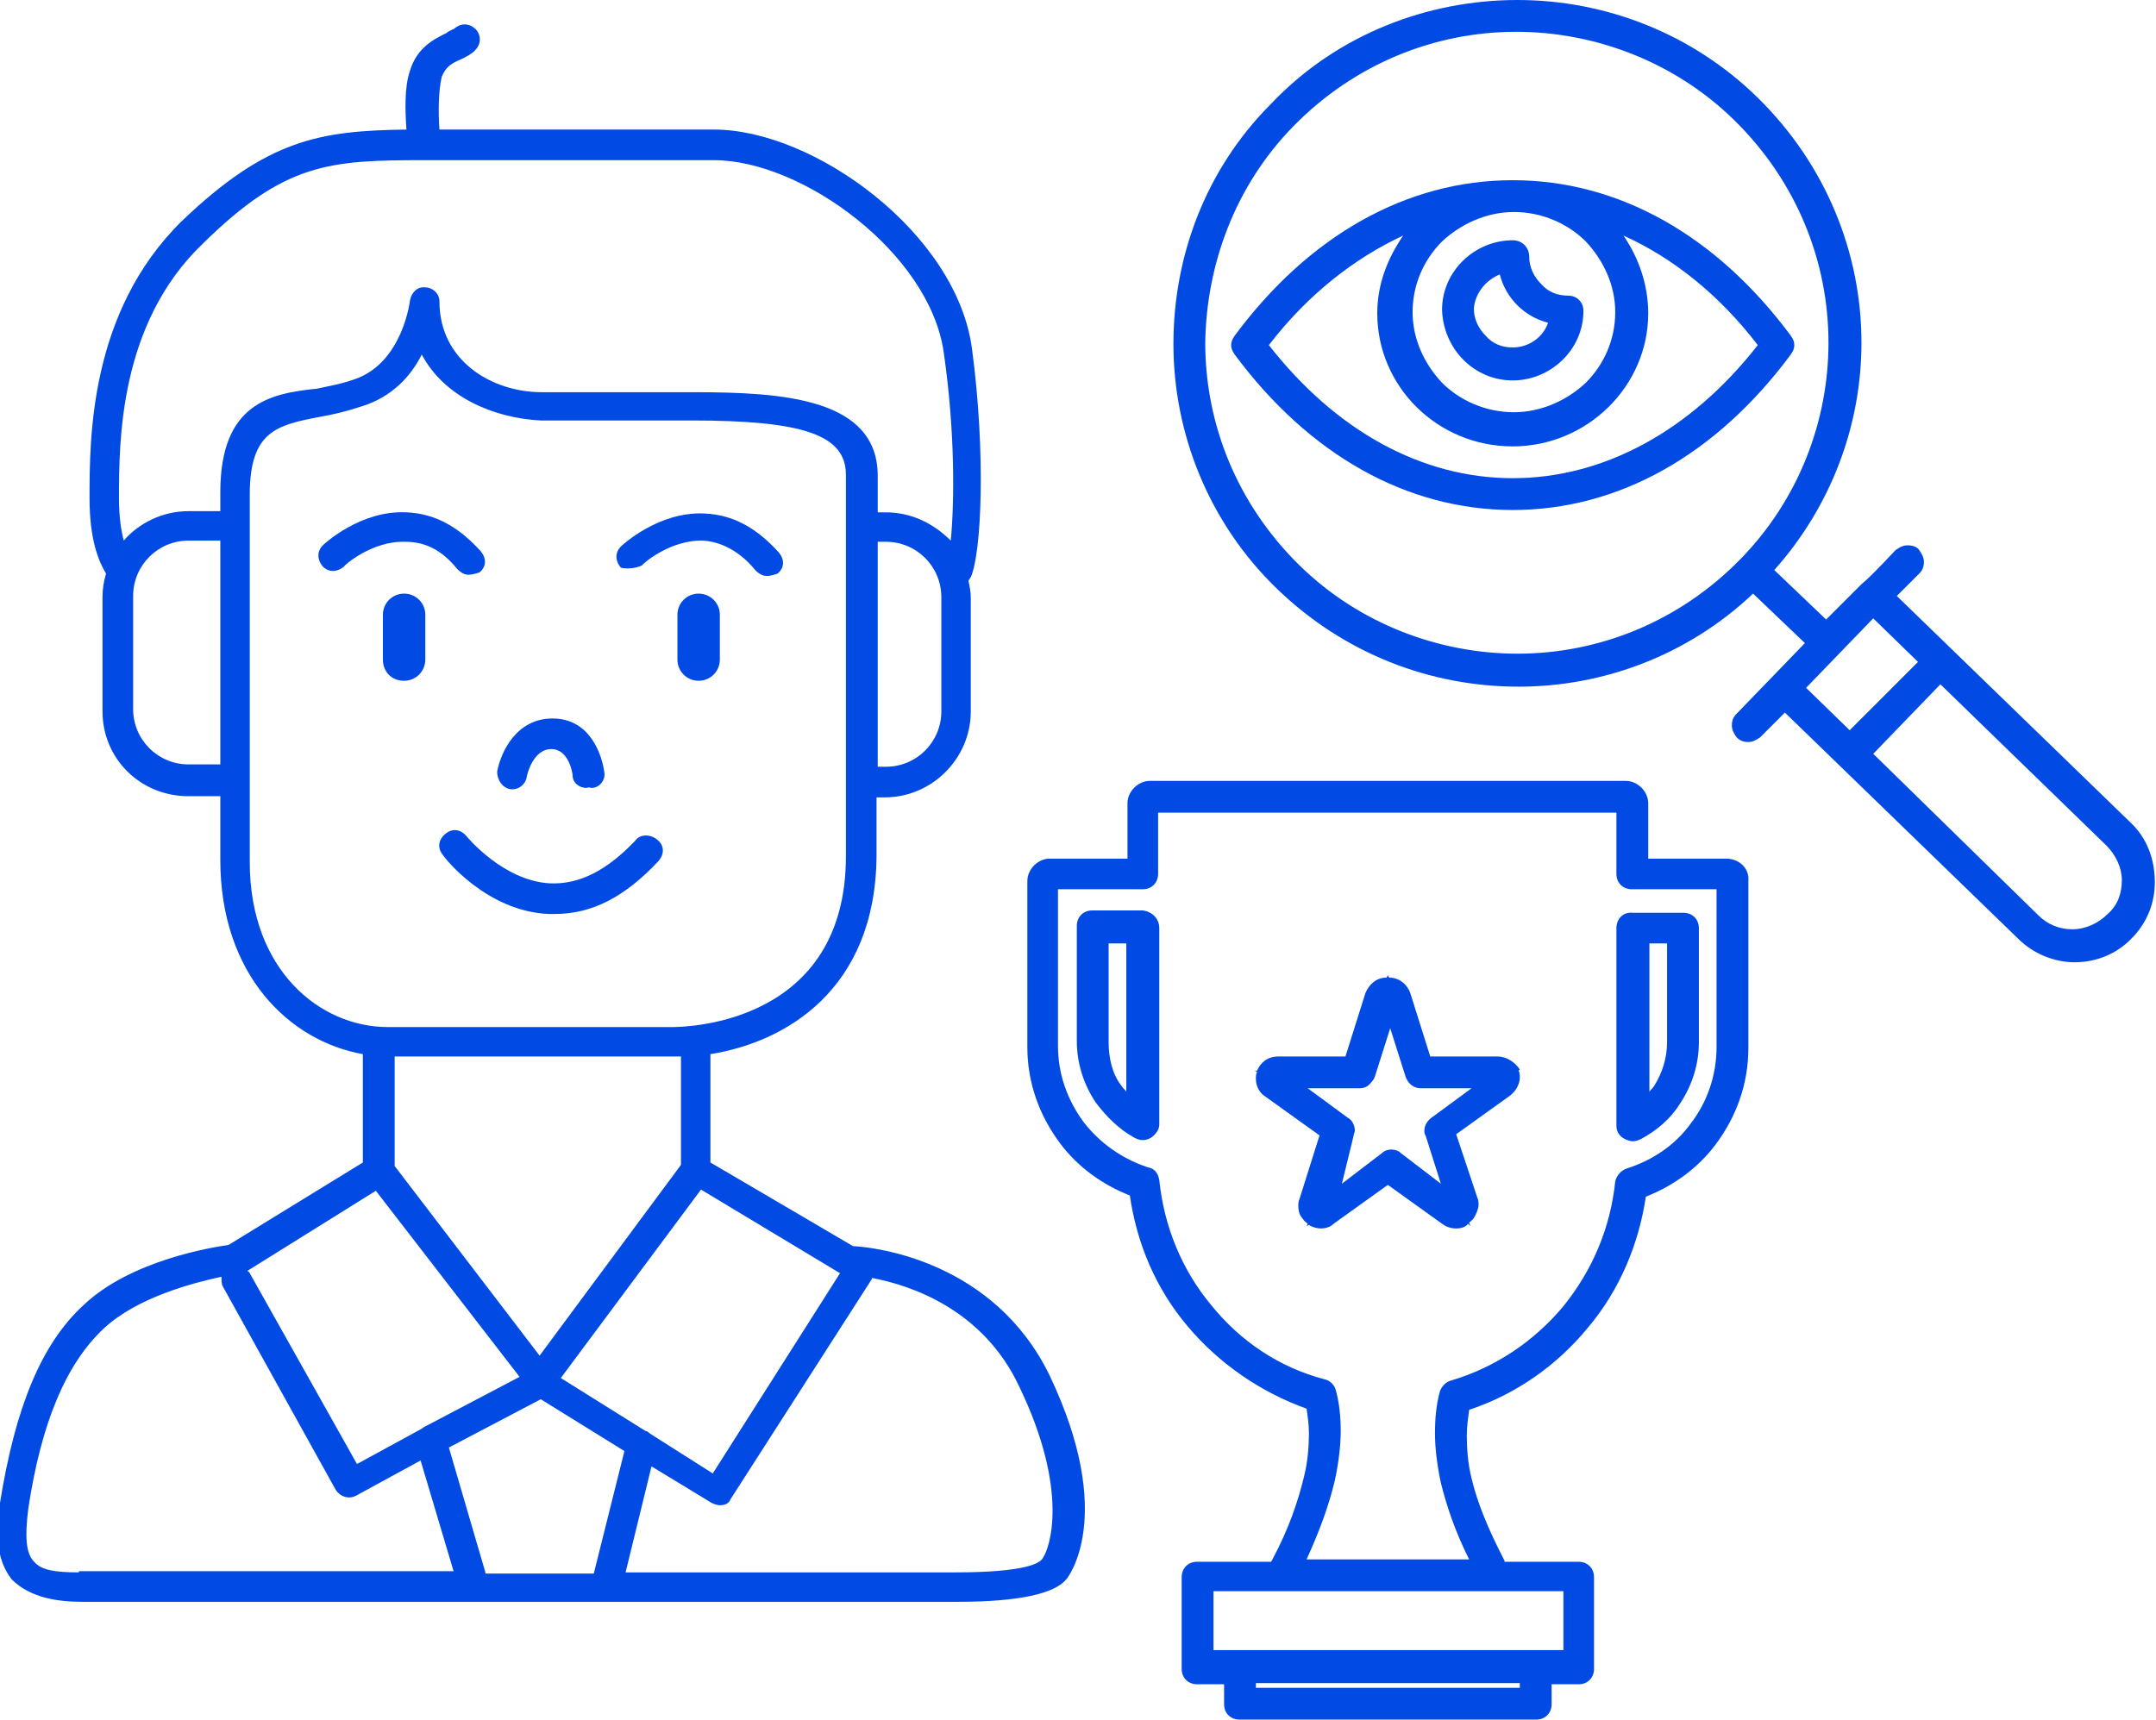
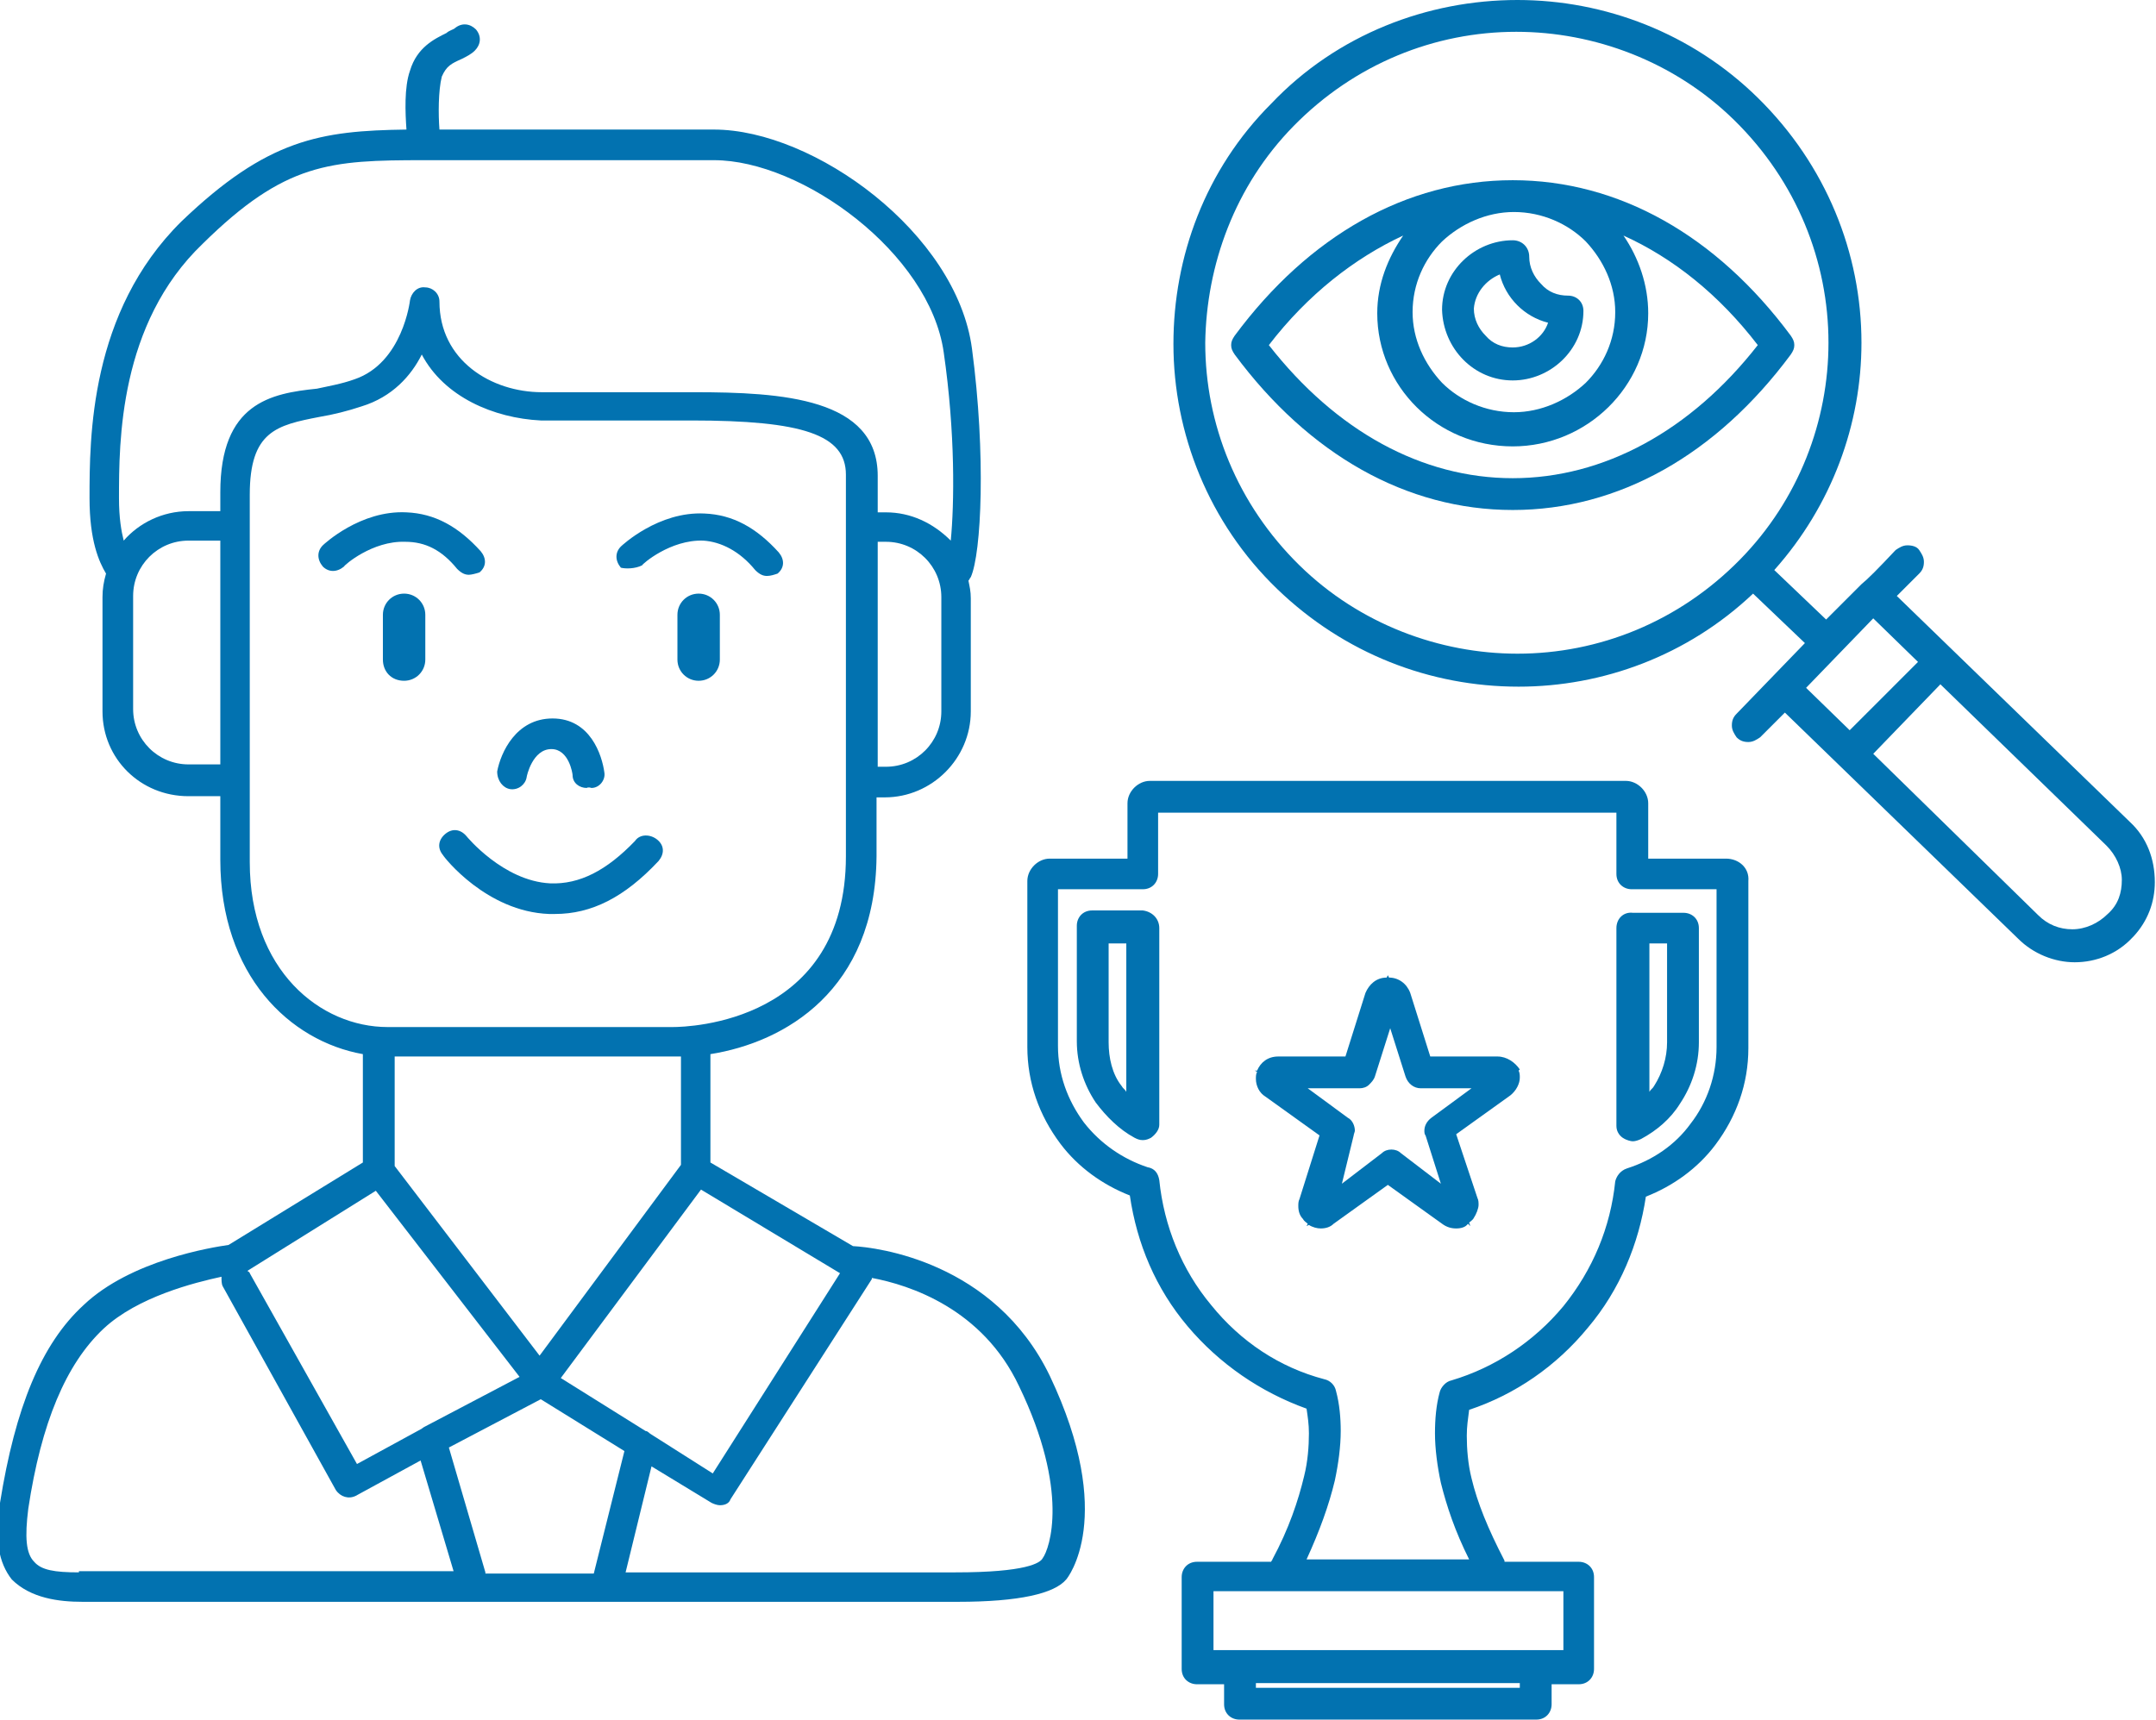
<svg xmlns="http://www.w3.org/2000/svg" width="183" height="146" viewBox="0 0 183 146" fill="none">
-   <path d="M72.4 105.8L60.3 98.7V89.5C66.6 88.5 74.3 84.1 74.4 72.7V67.7H75.1C79.1 67.7 82.4 64.4 82.4 60.4V50.8C82.4 50.2 82.3 49.8 82.2 49.3C82.3 49.2 82.3 49.1 82.4 49C83.3 47 83.7 38.6 82.5 29.6C81.2 19.8 69.1 11 60.6 11H37.3C37.2 9.7 37.2 7.7 37.5 6.5C37.9 5.6 38.3 5.4 39.2 5C39.6 4.8 40 4.6 40.3 4.3C40.8 3.8 40.9 3.1 40.4 2.5C39.9 2 39.2 1.9 38.6 2.4C38.5 2.5 38.1 2.6 37.9 2.8C36.9 3.3 35.4 4 34.8 6C34.3 7.4 34.4 9.6 34.5 11C27.2 11.1 22.7 11.8 15.4 18.8C7.6 26.5 7.6 37.2 7.6 42.3C7.6 45.9 8.4 47.7 9 48.7C8.8 49.4 8.7 50 8.7 50.7V60.4C8.7 64.4 11.9 67.6 16 67.6H18.7V73C18.7 82.8 24.6 88.4 30.8 89.5V98.7L19.4 105.7C18 105.9 11.1 107 7.1 110.8C3.5 114.1 1.3 119.5 -5.89341e-05 127.6C-0.5 130.7 -0.1 132.7 1 134.1C2.6 135.7 5 136 7 136H81.3C86.5 136 89.5 135.3 90.5 134.1C90.6 134 94.8 128.8 89.1 116.8C84.4 107.1 74.4 105.9 72.4 105.8ZM71.3 108.1L60.5 125.1L55.3 121.8C55.1 121.7 55 121.5 54.8 121.5L47.6 117L59.5 101L71.3 108.1ZM45.8 115.1L33.5 99V89.7H57.8V98.9L45.8 115.1ZM79.9 60.4C79.9 63 77.8 65.1 75.2 65.1H74.5V46H75.2C77.8 46 79.9 48.1 79.9 50.7V60.4ZM18.7 64.9H16C13.4 64.9 11.3 62.8 11.3 60.2V50.6C11.3 48 13.4 45.9 16 45.9H18.7V64.9ZM18.7 41.8V43.4H16C13.8 43.4 11.8 44.4 10.5 45.9C10.3 45.1 10.1 44 10.1 42.3C10.1 37.5 10.1 27.5 17.2 20.7C24.2 13.8 28 13.6 36 13.6H60.6C68.1 13.6 78.9 21.5 80.1 29.9C81.1 36.8 81 42.8 80.7 45.9C79.2 44.4 77.3 43.5 75.2 43.5H74.5V40.4C74.5 33.8 66.4 33.3 58.9 33.3H46C41.7 33.3 37.3 30.6 37.3 25.6C37.3 24.9 36.7 24.4 36.1 24.4C35.4 24.3 34.9 24.9 34.8 25.5C34.8 25.5 34.2 30.8 30.1 32.2C29 32.6 27.8 32.8 26.9 33C23 33.4 18.7 34.2 18.7 41.8ZM21.2 73.2V42C21.2 36.6 23.5 36.1 27.1 35.4C28.3 35.2 29.5 34.9 30.7 34.5C33.3 33.7 34.9 31.9 35.8 30.1C37.7 33.7 41.9 35.5 45.9 35.7H58.7C68.1 35.7 71.8 36.9 71.8 40.3V72.7C71.8 86.8 58.5 87.2 57.1 87.2H32.9C27.2 87.2 21.2 82.4 21.2 73.2ZM31.9 101.1L44.1 116.9L36.3 121C36.1 121.1 35.9 121.2 35.8 121.3L30.3 124.3L21.2 108.1C21.2 108 21.1 108 21 107.9L31.9 101.1ZM6.7 133.5C4.6 133.5 3.5 133.3 2.9 132.6C2.2 131.9 2.1 130.5 2.4 128.1C3.5 120.8 5.6 115.8 8.8 112.8C11.7 110.1 16.5 108.9 18.8 108.4C18.8 108.7 18.8 109 18.9 109.2L28.5 126.5C28.9 127.1 29.6 127.3 30.2 127L35.7 124L38.5 133.4H6.7V133.5ZM50.4 133.6H41.2V133.5L38.1 122.9L45.9 118.8L53 123.2L50.4 133.6ZM88.5 132.3C88.3 132.7 87.1 133.5 81.1 133.5H53.1L55.3 124.5L60.4 127.6C60.6 127.7 60.9 127.8 61.1 127.8C61.6 127.8 61.9 127.6 62 127.3L74 108.6V108.5C77.2 109.1 83.4 111.1 86.5 117.7C90.8 126.6 89.1 131.5 88.5 132.3Z" fill="#014BE4" />
-   <path d="M38.8 48.3C39.2 48.7 39.5 48.8 39.8 48.8C40 48.8 40.4 48.7 40.7 48.6C41.3 48.1 41.3 47.4 40.8 46.8C38.9 44.7 36.9 43.6 34.5 43.5C30.6 43.3 27.5 46.2 27.4 46.3C26.9 46.8 26.9 47.5 27.4 48.1C27.9 48.6 28.6 48.6 29.2 48.1C29.2 48 31.6 45.9 34.4 46C36.1 46 37.5 46.7 38.8 48.3Z" fill="#014BE4" />
-   <path d="M54.5 48C54.5 47.9 56.9 45.8 59.7 45.9C61.2 46 62.8 46.8 64.1 48.4C64.5 48.8 64.8 48.9 65.1 48.9C65.4 48.9 65.7 48.8 66 48.7C66.6 48.2 66.6 47.5 66.1 46.9C64.2 44.8 62.2 43.7 59.8 43.6C55.9 43.4 52.8 46.3 52.7 46.4C52.2 46.9 52.2 47.6 52.7 48.2C53.1 48.3 53.9 48.3 54.5 48Z" fill="#014BE4" />
-   <path d="M34.3 57.8C35.3 57.8 36.1 57 36.1 56V52.2C36.1 51.2 35.3 50.4 34.3 50.4C33.3 50.4 32.5 51.2 32.5 52.2V56C32.5 57 33.2 57.8 34.3 57.8Z" fill="#014BE4" />
-   <path d="M59.3 50.4C58.3 50.4 57.5 51.2 57.5 52.2V56C57.5 57 58.3 57.8 59.3 57.8C60.3 57.8 61.1 57 61.1 56V52.2C61.1 51.2 60.3 50.4 59.3 50.4Z" fill="#014BE4" />
-   <path d="M53.9 71.4C51.5 73.9 49.2 75.1 46.7 75C42.7 74.8 39.6 71 39.6 71C39.1 70.4 38.4 70.3 37.8 70.8C37.2 71.3 37.1 72 37.6 72.6C37.7 72.8 41.3 77.4 46.6 77.6C46.7 77.6 47 77.6 47.1 77.6C50.2 77.6 53 76.2 55.9 73.1C56.4 72.5 56.4 71.8 55.8 71.3C55.2 70.8 54.3 70.8 53.9 71.4Z" fill="#014BE4" />
-   <path d="M43.3 67C44 67.1 44.6 66.6 44.7 66C44.7 65.9 45.2 63.6 46.8 63.6C48.3 63.6 48.6 65.7 48.6 65.8C48.6 66.5 49.2 66.9 49.8 66.9C49.8 66.9 49.9 66.8 50.2 66.9C50.9 66.9 51.4 66.2 51.3 65.6C51.1 64.1 50.1 61 46.9 61C43.8 61 42.5 63.9 42.2 65.5C42.2 66.3 42.7 66.9 43.3 67Z" fill="#014BE4" />
-   <path d="M137.2 78.8V95.6C137.2 96.1 137.5 96.5 137.9 96.7C138.1 96.8 138.4 96.9 138.6 96.9C138.8 96.9 139.1 96.8 139.3 96.7C140.6 96 141.8 95 142.6 93.7C143.6 92.2 144.2 90.4 144.2 88.5V78.8C144.2 78 143.6 77.5 142.9 77.5H138.6C137.8 77.4 137.2 78 137.2 78.8ZM140 80.1H141.5V88.5C141.5 89.8 141.1 91.1 140.4 92.2C140.3 92.4 140.1 92.5 140 92.7V80.1Z" fill="#014BE4" />
-   <path d="M97 77.3H92.7C91.9 77.3 91.4 77.9 91.4 78.6V88.4C91.4 90.3 92 92.1 93 93.6C93.9 94.8 95 95.9 96.3 96.6C96.5 96.7 96.7 96.8 97 96.8C97.3 96.8 97.5 96.7 97.7 96.6C98.1 96.3 98.4 95.9 98.4 95.5V78.8C98.4 78 97.8 77.4 97 77.3ZM95.6 92.7C95.5 92.5 95.3 92.4 95.2 92.2C94.4 91.2 94.1 89.8 94.1 88.5V80.1H95.6V92.7Z" fill="#014BE4" />
-   <path d="M146.5 72.9H139.9V68.2C139.9 67.2 139 66.3 138 66.3H97.6C96.6 66.3 95.7 67.2 95.7 68.2V72.9H89.1C88.1 72.9 87.2 73.8 87.2 74.8V88.9C87.2 91.9 88.2 94.7 90 97.1C91.5 99.1 93.6 100.6 95.9 101.5C96.5 105.6 98.1 109.4 100.8 112.6C103.5 115.8 107 118.2 110.9 119.6C111 120.3 111.1 120.9 111.1 121.7C111.1 122.8 111 124.1 110.7 125.3C110.2 127.4 109.4 129.8 108 132.4C108 132.5 107.9 132.5 107.9 132.6H101.6C100.8 132.6 100.3 133.2 100.3 133.9V141.7C100.3 142.5 100.9 143 101.6 143H103.9V144.7C103.9 145.5 104.5 146 105.2 146H130.4C131.2 146 131.7 145.4 131.7 144.7V143H134C134.8 143 135.3 142.4 135.3 141.7V133.9C135.3 133.1 134.7 132.6 134 132.6H127.7V132.5C126.3 129.8 125.4 127.6 124.9 125.5C124.6 124.3 124.5 123 124.5 121.9C124.5 121.1 124.6 120.5 124.7 119.7C128.6 118.4 132.1 116 134.8 112.7C137.5 109.5 139.1 105.6 139.7 101.6C142 100.7 144.1 99.2 145.6 97.2C147.4 94.8 148.4 92 148.4 89V74.8C148.5 73.7 147.6 72.9 146.5 72.9ZM129 143.3H106.6V142.9H129V143.3ZM132.7 135.1V140.1H103V135.1H132.7ZM145.7 88.9C145.7 91.3 144.9 93.6 143.5 95.4C142.2 97.2 140.3 98.5 138.1 99.2C137.5 99.4 137.2 99.9 137.1 100.3C136.7 104.2 135.2 107.8 132.7 110.9C130.2 113.9 126.9 116.1 123.2 117.2C122.7 117.3 122.3 117.8 122.2 118.2C121.9 119.3 121.8 120.5 121.8 121.7C121.8 123 122 124.5 122.3 125.9C122.8 127.9 123.5 130 124.7 132.4H110.9C112 130 112.8 127.8 113.3 125.7C113.6 124.3 113.8 122.8 113.8 121.5C113.8 120.4 113.7 119.2 113.4 118.1C113.3 117.6 112.9 117.2 112.4 117.1C108.6 116.1 105.3 113.9 102.8 110.8C100.3 107.8 98.8 104.1 98.4 100.2C98.3 99.6 98 99.2 97.4 99.1C95.3 98.4 93.4 97.1 92 95.3C90.6 93.4 89.8 91.2 89.8 88.8V75.5H97C97.8 75.5 98.3 74.9 98.3 74.2V69H137.2V74.2C137.2 75 137.8 75.5 138.5 75.5H145.7V88.9Z" fill="#014BE4" />
-   <path d="M127.1 89.7H121.4L119.7 84.3C119.4 83.5 118.7 83 117.9 83L117.8 82.8L117.7 83C116.8 83 116.2 83.6 115.9 84.3L114.2 89.7H108.5C107.6 89.7 107 90.2 106.7 90.9H106.5L106.7 91C106.6 91.2 106.6 91.4 106.6 91.6C106.6 92.2 106.9 92.8 107.4 93.1L112 96.4L110.3 101.8C110.2 102 110.2 102.2 110.2 102.4C110.2 102.8 110.3 103.2 110.6 103.5C110.7 103.7 110.9 103.8 111 103.9L110.9 104.1L111.1 104C111.4 104.2 111.8 104.3 112.1 104.3C112.5 104.3 112.9 104.2 113.2 103.9L117.8 100.6L122.4 103.9C122.8 104.2 123.2 104.3 123.6 104.3C124 104.3 124.4 104.2 124.6 103.9L124.8 104.1L124.7 103.8C124.8 103.7 125 103.6 125.1 103.4C125.3 103.1 125.5 102.6 125.5 102.3C125.5 102.1 125.5 101.9 125.4 101.7L123.6 96.3L128.2 93C128.7 92.6 129 92 129 91.5C129 91.3 129 91.1 128.9 90.9L129 90.8C128.6 90.2 127.9 89.7 127.1 89.7ZM121.5 94.9C121.1 95.2 120.9 95.6 120.9 96C120.9 96.1 120.9 96.3 121 96.4L122.3 100.5L118.9 97.9C118.7 97.7 118.4 97.6 118.1 97.6C117.8 97.6 117.5 97.7 117.3 97.9L113.9 100.5L114.9 96.4C114.9 96.3 115 96.1 115 96C115 95.6 114.8 95.1 114.4 94.9L111 92.4H115.4C115.7 92.4 116 92.3 116.2 92.1C116.4 91.9 116.6 91.7 116.7 91.4L118 87.3L119.3 91.4C119.5 92 120 92.4 120.6 92.4H124.9L121.5 94.9Z" fill="#014BE4" />
-   <path d="M128.9 91C128.9 90.9 128.9 90.9 128.9 91V91Z" fill="#014BE4" />
-   <path d="M180.8 69.8L161 50.6L162.9 48.7C163.2 48.4 163.3 48.1 163.3 47.7C163.3 47.3 163.1 47 162.9 46.7C162.7 46.4 162.3 46.3 161.9 46.3C161.5 46.3 161.2 46.5 160.9 46.7C159.4 48.3 158.5 49.2 158 49.6C158 49.6 157.4 50.2 155 52.6L150.6 48.4C155.5 42.9 158 36 158 29.1C158 21.5 155 14 149.2 8.3C143.6 2.8 136.2 0 128.8 0C121.2 0 113.5 2.9 107.9 8.8C102.3 14.4 99.6 21.8 99.6 29.2C99.6 36.8 102.6 44.4 108.4 50C114.1 55.5 121.4 58.3 128.9 58.3C136 58.3 143.2 55.7 148.8 50.4L153.2 54.6L147.4 60.6C147.1 60.9 147 61.2 147 61.6C147 62 147.2 62.3 147.4 62.6C147.7 62.9 148 63 148.4 63C148.8 63 149.1 62.8 149.4 62.6L151.5 60.5L171.3 79.7C172.6 81 174.4 81.7 176.1 81.7C177.9 81.7 179.7 81 181 79.6L181.1 79.5C182.3 78.2 182.9 76.6 182.9 74.9C182.9 72.9 182.2 71.1 180.8 69.8ZM147.7 47.5C142.5 52.8 135.7 55.5 128.8 55.5C122.2 55.5 115.4 53 110.3 48C105 42.8 102.3 36 102.3 29.1C102.4 22.5 104.8 15.8 109.8 10.7C115 5.4 121.8 2.7 128.7 2.7C135.3 2.7 142.1 5.2 147.2 10.2C152.5 15.4 155.2 22.2 155.2 29.1C155.2 35.7 152.7 42.4 147.7 47.5ZM153.3 58.4L159 52.5L162.8 56.2L157 62L153.3 58.4ZM178.9 77.6C178.1 78.4 177 78.9 175.9 78.9C174.8 78.9 173.8 78.5 173 77.7L159 64L164.7 58.1L178.8 71.8C179.6 72.6 180.1 73.7 180.1 74.7C180.1 75.8 179.8 76.8 178.9 77.6Z" fill="#014BE4" />
-   <path d="M128.4 32.3C131.6 32.3 134.4 29.7 134.4 26.4C134.4 25.6 133.8 25.1 133.1 25.1C132.2 25.1 131.4 24.8 130.8 24.1C130.2 23.5 129.8 22.7 129.8 21.8C129.8 21 129.2 20.4 128.4 20.4C125.2 20.4 122.4 23 122.4 26.3C122.5 29.6 125.1 32.3 128.4 32.3ZM127.3 23.3C127.8 25.3 129.4 26.9 131.4 27.4C131 28.6 129.8 29.5 128.4 29.5C127.5 29.5 126.7 29.2 126.1 28.5C125.5 27.9 125.1 27.1 125.1 26.2C125.2 24.9 126.1 23.8 127.3 23.3Z" fill="#014BE4" />
-   <path d="M152 28.5C145.7 20 137.4 15.3 128.4 15.3C119.4 15.3 111.1 20 104.8 28.5C104.6 28.8 104.5 29 104.5 29.3C104.5 29.6 104.6 29.8 104.8 30.1C111.1 38.6 119.4 43.3 128.4 43.3C137.4 43.3 145.7 38.6 152 30.1C152.2 29.8 152.3 29.6 152.3 29.3C152.3 29 152.2 28.8 152 28.5ZM122.4 20.5C124 19 126.2 18 128.5 18C130.9 18 133.1 19 134.6 20.5C136.1 22.1 137.1 24.2 137.1 26.5C137.1 28.9 136.1 31 134.6 32.5C133 34 130.8 35 128.5 35C126.1 35 123.9 34 122.4 32.5C120.9 30.9 119.9 28.8 119.9 26.5C119.9 24.1 120.9 22 122.4 20.5ZM128.4 40.6C120.7 40.6 113.4 36.6 107.7 29.3C111 25 115 21.9 119.1 20C117.8 21.9 116.9 24.1 116.9 26.6C116.9 32.8 122 37.9 128.4 37.9C134.7 37.9 139.9 32.8 139.9 26.6C139.9 24.2 139.1 21.9 137.8 20C142 21.9 145.9 25 149.2 29.3C143.5 36.6 136.1 40.6 128.4 40.6Z" fill="#014BE4" />
+   <path d="M72.4 105.8L60.3 98.7V89.5C66.6 88.5 74.3 84.1 74.4 72.7V67.7H75.1C79.1 67.7 82.4 64.4 82.4 60.4V50.8C82.4 50.2 82.3 49.8 82.2 49.3C82.3 49.2 82.3 49.1 82.4 49C83.3 47 83.7 38.6 82.5 29.6C81.2 19.8 69.1 11 60.6 11H37.3C37.2 9.7 37.2 7.7 37.5 6.5C37.9 5.6 38.3 5.4 39.2 5C39.6 4.8 40 4.6 40.3 4.3C40.8 3.8 40.9 3.1 40.4 2.5C39.9 2 39.2 1.9 38.6 2.4C38.5 2.5 38.1 2.6 37.9 2.8C36.9 3.3 35.4 4 34.8 6C34.3 7.4 34.4 9.6 34.5 11C27.2 11.1 22.7 11.8 15.4 18.8C7.6 26.5 7.6 37.2 7.6 42.3C7.6 45.9 8.4 47.7 9 48.7C8.8 49.4 8.7 50 8.7 50.7V60.4C8.7 64.4 11.9 67.6 16 67.6H18.7V73C18.7 82.8 24.6 88.4 30.8 89.5V98.7L19.4 105.7C18 105.9 11.1 107 7.1 110.8C3.5 114.1 1.3 119.5 -5.89341e-05 127.6C-0.5 130.7 -0.1 132.7 1 134.1C2.6 135.7 5 136 7 136H81.3C86.5 136 89.5 135.3 90.5 134.1C90.6 134 94.8 128.8 89.1 116.8C84.4 107.1 74.4 105.9 72.4 105.8ZM71.3 108.1L60.5 125.1L55.3 121.8C55.1 121.7 55 121.5 54.8 121.5L47.6 117L59.5 101L71.3 108.1ZM45.8 115.1L33.5 99V89.7H57.8V98.9L45.8 115.1ZM79.9 60.4C79.9 63 77.8 65.1 75.2 65.1H74.5V46H75.2C77.8 46 79.9 48.1 79.9 50.7V60.4ZM18.7 64.9H16C13.4 64.9 11.3 62.8 11.3 60.2V50.6C11.3 48 13.4 45.9 16 45.9H18.7V64.9ZM18.7 41.8V43.4H16C13.8 43.4 11.8 44.4 10.5 45.9C10.3 45.1 10.1 44 10.1 42.3C10.1 37.5 10.1 27.5 17.2 20.7C24.2 13.8 28 13.6 36 13.6H60.6C68.1 13.6 78.9 21.5 80.1 29.9C81.1 36.8 81 42.8 80.7 45.9C79.2 44.4 77.3 43.5 75.2 43.5H74.5V40.4C74.5 33.8 66.4 33.3 58.9 33.3H46C41.7 33.3 37.3 30.6 37.3 25.6C37.3 24.9 36.7 24.4 36.1 24.4C35.4 24.3 34.9 24.9 34.8 25.5C34.8 25.5 34.2 30.8 30.1 32.2C29 32.6 27.8 32.8 26.9 33C23 33.4 18.7 34.2 18.7 41.8ZM21.2 73.2V42C21.2 36.6 23.5 36.1 27.1 35.4C28.3 35.2 29.5 34.9 30.7 34.5C33.3 33.7 34.9 31.9 35.8 30.1C37.7 33.7 41.9 35.5 45.9 35.7H58.7C68.1 35.7 71.8 36.9 71.8 40.3V72.7C71.8 86.8 58.5 87.2 57.1 87.2H32.9C27.2 87.2 21.2 82.4 21.2 73.2ZM31.9 101.1L44.1 116.9L36.3 121C36.1 121.1 35.9 121.2 35.8 121.3L30.3 124.3L21.2 108.1C21.2 108 21.1 108 21 107.9L31.9 101.1ZM6.7 133.5C4.6 133.5 3.5 133.3 2.9 132.6C2.2 131.9 2.1 130.5 2.4 128.1C3.5 120.8 5.6 115.8 8.8 112.8C11.7 110.1 16.5 108.9 18.8 108.4C18.8 108.7 18.8 109 18.9 109.2L28.5 126.5C28.9 127.1 29.6 127.3 30.2 127L35.7 124L38.5 133.4H6.7V133.5ZM50.4 133.6H41.2V133.5L38.1 122.9L45.9 118.8L53 123.2L50.4 133.6ZM88.5 132.3C88.3 132.7 87.1 133.5 81.1 133.5H53.1L55.3 124.5L60.4 127.6C60.6 127.7 60.9 127.8 61.1 127.8C61.6 127.8 61.9 127.6 62 127.3L74 108.6V108.5C77.2 109.1 83.4 111.1 86.5 117.7C90.8 126.6 89.1 131.5 88.5 132.3Z" fill="#0272B0" />
+   <path d="M38.8 48.3C39.2 48.7 39.5 48.8 39.8 48.8C40 48.8 40.4 48.7 40.7 48.6C41.3 48.1 41.3 47.4 40.8 46.8C38.9 44.7 36.9 43.6 34.5 43.5C30.6 43.3 27.5 46.2 27.4 46.3C26.9 46.8 26.9 47.5 27.4 48.1C27.9 48.6 28.6 48.6 29.2 48.1C29.2 48 31.6 45.9 34.4 46C36.1 46 37.5 46.7 38.8 48.3Z" fill="#0272B0" />
+   <path d="M54.5 48C54.5 47.9 56.9 45.8 59.7 45.9C61.2 46 62.8 46.8 64.1 48.4C64.5 48.8 64.8 48.9 65.1 48.9C65.4 48.9 65.7 48.8 66 48.7C66.6 48.2 66.6 47.5 66.1 46.9C64.2 44.8 62.2 43.7 59.8 43.6C55.9 43.4 52.8 46.3 52.7 46.4C52.2 46.9 52.2 47.6 52.7 48.2C53.1 48.3 53.9 48.3 54.5 48Z" fill="#0272B0" />
+   <path d="M34.3 57.8C35.3 57.8 36.1 57 36.1 56V52.2C36.1 51.2 35.3 50.4 34.3 50.4C33.3 50.4 32.5 51.2 32.5 52.2V56C32.5 57 33.2 57.8 34.3 57.8Z" fill="#0272B0" />
+   <path d="M59.3 50.4C58.3 50.4 57.5 51.2 57.5 52.2V56C57.5 57 58.3 57.8 59.3 57.8C60.3 57.8 61.1 57 61.1 56V52.2C61.1 51.2 60.3 50.4 59.3 50.4Z" fill="#0272B0" />
+   <path d="M53.9 71.4C51.5 73.9 49.2 75.1 46.7 75C42.7 74.8 39.6 71 39.6 71C39.1 70.4 38.4 70.3 37.8 70.8C37.2 71.3 37.1 72 37.6 72.6C37.7 72.8 41.3 77.4 46.6 77.6C46.7 77.6 47 77.6 47.1 77.6C50.2 77.6 53 76.2 55.9 73.1C56.4 72.5 56.4 71.8 55.8 71.3C55.2 70.8 54.3 70.8 53.9 71.4Z" fill="#0272B0" />
+   <path d="M43.3 67C44 67.1 44.6 66.6 44.7 66C44.7 65.9 45.2 63.6 46.8 63.6C48.3 63.6 48.6 65.7 48.6 65.8C48.6 66.5 49.2 66.9 49.8 66.9C49.8 66.9 49.9 66.8 50.2 66.9C50.9 66.9 51.4 66.2 51.3 65.6C51.1 64.1 50.1 61 46.9 61C43.8 61 42.5 63.9 42.2 65.5C42.2 66.3 42.7 66.9 43.3 67Z" fill="#0272B0" />
+   <path d="M137.2 78.8V95.6C137.2 96.1 137.5 96.5 137.9 96.7C138.1 96.8 138.4 96.9 138.6 96.9C138.8 96.9 139.1 96.8 139.3 96.7C140.6 96 141.8 95 142.6 93.7C143.6 92.2 144.2 90.4 144.2 88.5V78.8C144.2 78 143.6 77.5 142.9 77.5H138.6C137.8 77.4 137.2 78 137.2 78.8ZM140 80.1H141.5V88.5C141.5 89.8 141.1 91.1 140.4 92.2C140.3 92.4 140.1 92.5 140 92.7V80.1Z" fill="#0272B0" />
+   <path d="M97 77.3H92.7C91.9 77.3 91.4 77.9 91.4 78.6V88.4C91.4 90.3 92 92.1 93 93.6C93.9 94.8 95 95.9 96.3 96.6C96.5 96.7 96.7 96.8 97 96.8C97.3 96.8 97.5 96.7 97.7 96.6C98.1 96.3 98.4 95.9 98.4 95.5V78.8C98.4 78 97.8 77.4 97 77.3ZM95.6 92.7C95.5 92.5 95.3 92.4 95.2 92.2C94.4 91.2 94.1 89.8 94.1 88.5V80.1H95.6V92.7Z" fill="#0272B0" />
+   <path d="M146.5 72.9H139.9V68.2C139.9 67.2 139 66.3 138 66.3H97.6C96.6 66.3 95.7 67.2 95.7 68.2V72.9H89.1C88.1 72.9 87.2 73.8 87.2 74.8V88.9C87.2 91.9 88.2 94.7 90 97.1C91.5 99.1 93.6 100.6 95.9 101.5C96.5 105.6 98.1 109.4 100.8 112.6C103.5 115.8 107 118.2 110.9 119.6C111 120.3 111.1 120.9 111.1 121.7C111.1 122.8 111 124.1 110.7 125.3C110.2 127.4 109.4 129.8 108 132.4C108 132.5 107.9 132.5 107.9 132.6H101.6C100.8 132.6 100.3 133.2 100.3 133.9V141.7C100.3 142.5 100.9 143 101.6 143H103.9V144.7C103.9 145.5 104.5 146 105.2 146H130.4C131.2 146 131.7 145.4 131.7 144.7V143H134C134.8 143 135.3 142.4 135.3 141.7V133.9C135.3 133.1 134.7 132.6 134 132.6H127.7V132.5C126.3 129.8 125.4 127.6 124.9 125.5C124.6 124.3 124.5 123 124.5 121.9C124.5 121.1 124.6 120.5 124.7 119.7C128.6 118.4 132.1 116 134.8 112.7C137.5 109.5 139.1 105.6 139.7 101.6C142 100.7 144.1 99.2 145.6 97.2C147.4 94.8 148.4 92 148.4 89V74.8C148.5 73.7 147.6 72.9 146.5 72.9ZM129 143.3H106.6V142.9H129V143.3ZM132.7 135.1V140.1H103V135.1H132.7ZM145.7 88.9C145.7 91.3 144.9 93.6 143.5 95.4C142.2 97.2 140.3 98.5 138.1 99.2C137.5 99.4 137.2 99.9 137.1 100.3C136.7 104.2 135.2 107.8 132.7 110.9C130.2 113.9 126.9 116.1 123.2 117.2C122.7 117.3 122.3 117.8 122.2 118.2C121.9 119.3 121.8 120.5 121.8 121.7C121.8 123 122 124.5 122.3 125.9C122.8 127.9 123.5 130 124.7 132.4H110.9C112 130 112.8 127.8 113.3 125.7C113.6 124.3 113.8 122.8 113.8 121.5C113.8 120.4 113.7 119.2 113.4 118.1C113.3 117.6 112.9 117.2 112.4 117.1C108.6 116.1 105.3 113.9 102.8 110.8C100.3 107.8 98.8 104.1 98.4 100.2C98.3 99.6 98 99.2 97.4 99.1C95.3 98.4 93.4 97.1 92 95.3C90.6 93.4 89.8 91.2 89.8 88.8V75.5H97C97.8 75.5 98.3 74.9 98.3 74.2V69H137.2V74.2C137.2 75 137.8 75.5 138.5 75.5H145.7V88.9Z" fill="#0272B0" />
+   <path d="M127.1 89.7H121.4L119.7 84.3C119.4 83.5 118.7 83 117.9 83L117.8 82.8L117.7 83C116.8 83 116.2 83.6 115.9 84.3L114.2 89.7H108.5C107.6 89.7 107 90.2 106.7 90.9H106.5L106.7 91C106.6 91.2 106.6 91.4 106.6 91.6C106.6 92.2 106.9 92.8 107.4 93.1L112 96.4L110.3 101.8C110.2 102 110.2 102.2 110.2 102.4C110.2 102.8 110.3 103.2 110.6 103.5C110.7 103.7 110.9 103.8 111 103.9L110.9 104.1L111.1 104C111.4 104.2 111.8 104.3 112.1 104.3C112.5 104.3 112.9 104.2 113.2 103.9L117.8 100.6L122.4 103.9C122.8 104.2 123.2 104.3 123.6 104.3C124 104.3 124.4 104.2 124.6 103.9L124.8 104.1L124.7 103.8C124.8 103.7 125 103.6 125.1 103.4C125.3 103.1 125.5 102.6 125.5 102.3C125.5 102.1 125.5 101.9 125.4 101.7L123.6 96.3L128.2 93C128.7 92.6 129 92 129 91.5C129 91.3 129 91.1 128.9 90.9L129 90.8C128.6 90.2 127.9 89.7 127.1 89.7ZM121.5 94.9C121.1 95.2 120.9 95.6 120.9 96C120.9 96.1 120.9 96.3 121 96.4L122.3 100.5L118.9 97.9C118.7 97.7 118.4 97.6 118.1 97.6C117.8 97.6 117.5 97.7 117.3 97.9L113.9 100.5L114.9 96.4C114.9 96.3 115 96.1 115 96C115 95.6 114.8 95.1 114.4 94.9L111 92.4H115.4C115.7 92.4 116 92.3 116.2 92.1C116.4 91.9 116.6 91.7 116.7 91.4L118 87.3L119.3 91.4C119.5 92 120 92.4 120.6 92.4H124.9L121.5 94.9Z" fill="#0272B0" />
+   <path d="M128.9 91C128.9 90.9 128.9 90.9 128.9 91V91Z" fill="#0272B0" />
+   <path d="M180.8 69.8L161 50.6L162.9 48.7C163.2 48.4 163.3 48.1 163.3 47.7C163.3 47.3 163.1 47 162.9 46.7C162.7 46.4 162.3 46.3 161.9 46.3C161.5 46.3 161.2 46.5 160.9 46.7C159.4 48.3 158.5 49.2 158 49.6C158 49.6 157.4 50.2 155 52.6L150.6 48.4C155.5 42.9 158 36 158 29.1C158 21.5 155 14 149.2 8.3C143.6 2.8 136.2 0 128.8 0C121.2 0 113.5 2.9 107.9 8.8C102.3 14.4 99.6 21.8 99.6 29.2C99.6 36.8 102.6 44.4 108.4 50C114.1 55.5 121.4 58.3 128.9 58.3C136 58.3 143.2 55.7 148.8 50.4L153.2 54.6L147.4 60.6C147.1 60.9 147 61.2 147 61.6C147 62 147.2 62.3 147.4 62.6C147.7 62.9 148 63 148.4 63C148.8 63 149.1 62.8 149.4 62.6L151.5 60.5L171.3 79.7C172.6 81 174.4 81.7 176.1 81.7C177.9 81.7 179.7 81 181 79.6L181.1 79.5C182.3 78.2 182.9 76.6 182.9 74.9C182.9 72.9 182.2 71.1 180.8 69.8ZM147.7 47.5C142.5 52.8 135.7 55.5 128.8 55.5C122.2 55.5 115.4 53 110.3 48C105 42.8 102.3 36 102.3 29.1C102.4 22.5 104.8 15.8 109.8 10.7C115 5.4 121.8 2.7 128.7 2.7C135.3 2.7 142.1 5.2 147.2 10.2C152.5 15.4 155.2 22.2 155.2 29.1C155.2 35.7 152.7 42.4 147.7 47.5ZM153.3 58.4L159 52.5L162.8 56.2L157 62L153.3 58.4ZM178.9 77.6C178.1 78.4 177 78.9 175.9 78.9C174.8 78.9 173.8 78.5 173 77.7L159 64L164.7 58.1L178.8 71.8C179.6 72.6 180.1 73.7 180.1 74.7C180.1 75.8 179.8 76.8 178.9 77.6Z" fill="#0272B0" />
+   <path d="M128.4 32.3C131.6 32.3 134.4 29.7 134.4 26.4C134.4 25.6 133.8 25.1 133.1 25.1C132.2 25.1 131.4 24.8 130.8 24.1C130.2 23.5 129.8 22.7 129.8 21.8C129.8 21 129.2 20.4 128.4 20.4C125.2 20.4 122.4 23 122.4 26.3C122.5 29.6 125.1 32.3 128.4 32.3ZM127.3 23.3C127.8 25.3 129.4 26.9 131.4 27.4C131 28.6 129.8 29.5 128.4 29.5C127.5 29.5 126.7 29.2 126.1 28.5C125.5 27.9 125.1 27.1 125.1 26.2C125.2 24.9 126.1 23.8 127.3 23.3Z" fill="#0272B0" />
+   <path d="M152 28.5C145.7 20 137.4 15.3 128.4 15.3C119.4 15.3 111.1 20 104.8 28.5C104.6 28.8 104.5 29 104.5 29.3C104.5 29.6 104.6 29.8 104.8 30.1C111.1 38.6 119.4 43.3 128.4 43.3C137.4 43.3 145.7 38.6 152 30.1C152.2 29.8 152.3 29.6 152.3 29.3C152.3 29 152.2 28.8 152 28.5ZM122.4 20.5C124 19 126.2 18 128.5 18C130.9 18 133.1 19 134.6 20.5C136.1 22.1 137.1 24.2 137.1 26.5C137.1 28.9 136.1 31 134.6 32.5C133 34 130.8 35 128.5 35C126.1 35 123.9 34 122.4 32.5C120.9 30.9 119.9 28.8 119.9 26.5C119.9 24.1 120.9 22 122.4 20.5ZM128.4 40.6C120.7 40.6 113.4 36.6 107.7 29.3C111 25 115 21.9 119.1 20C117.8 21.9 116.9 24.1 116.9 26.6C116.9 32.8 122 37.9 128.4 37.9C134.7 37.9 139.9 32.8 139.9 26.6C139.9 24.2 139.1 21.9 137.8 20C142 21.9 145.9 25 149.2 29.3C143.5 36.6 136.1 40.6 128.4 40.6Z" fill="#0272B0" />
</svg>
